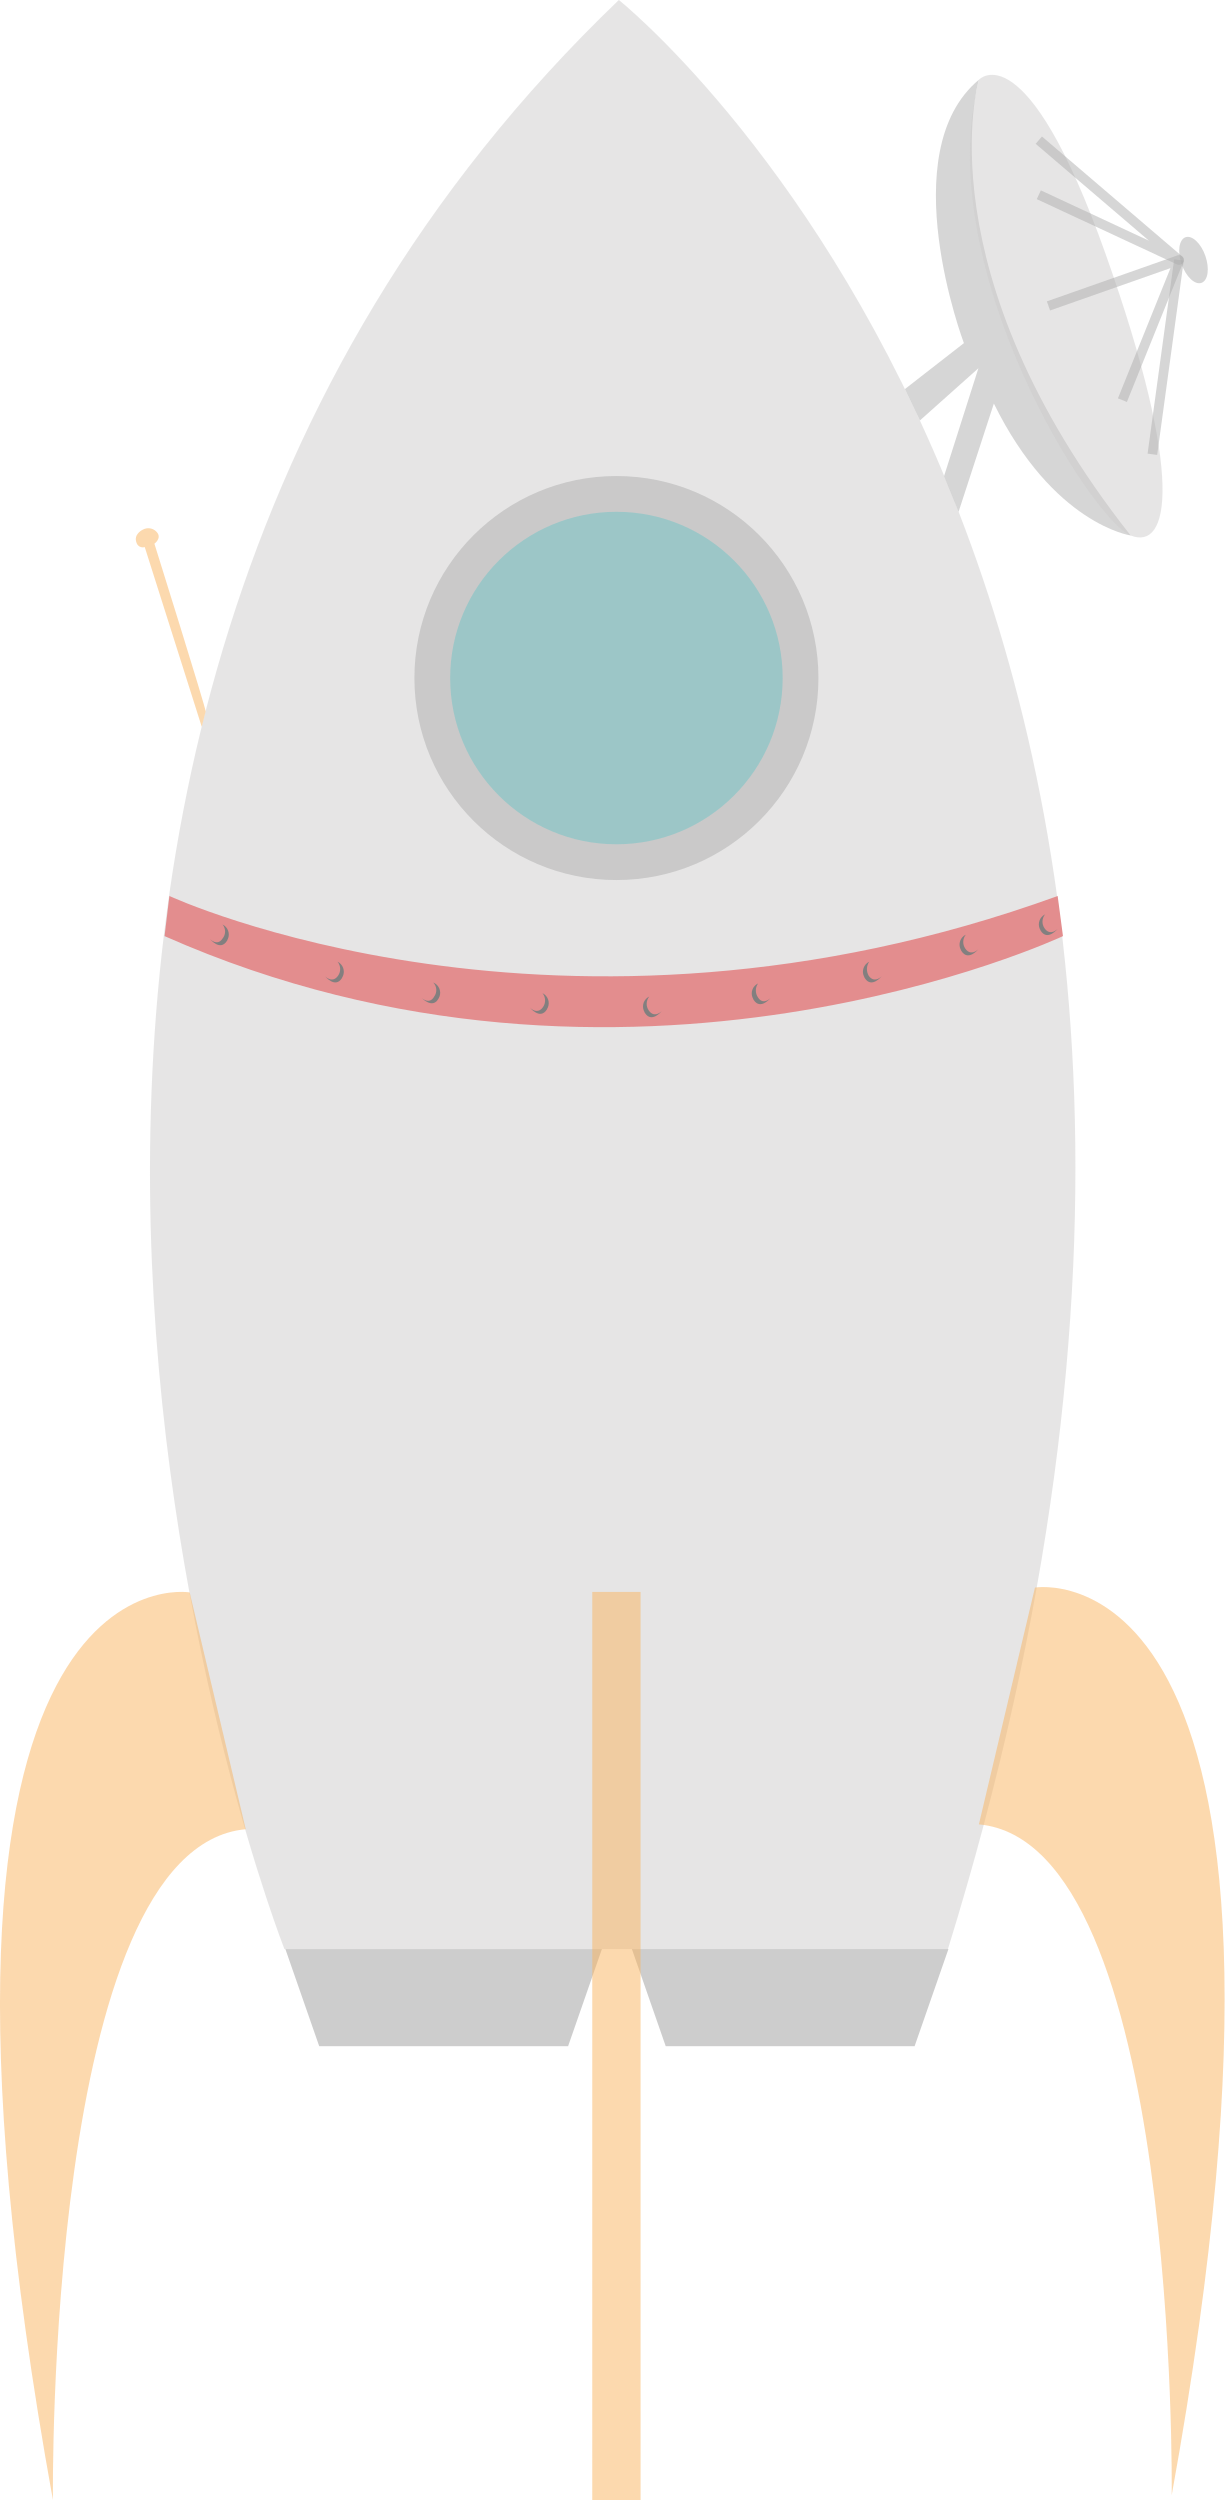
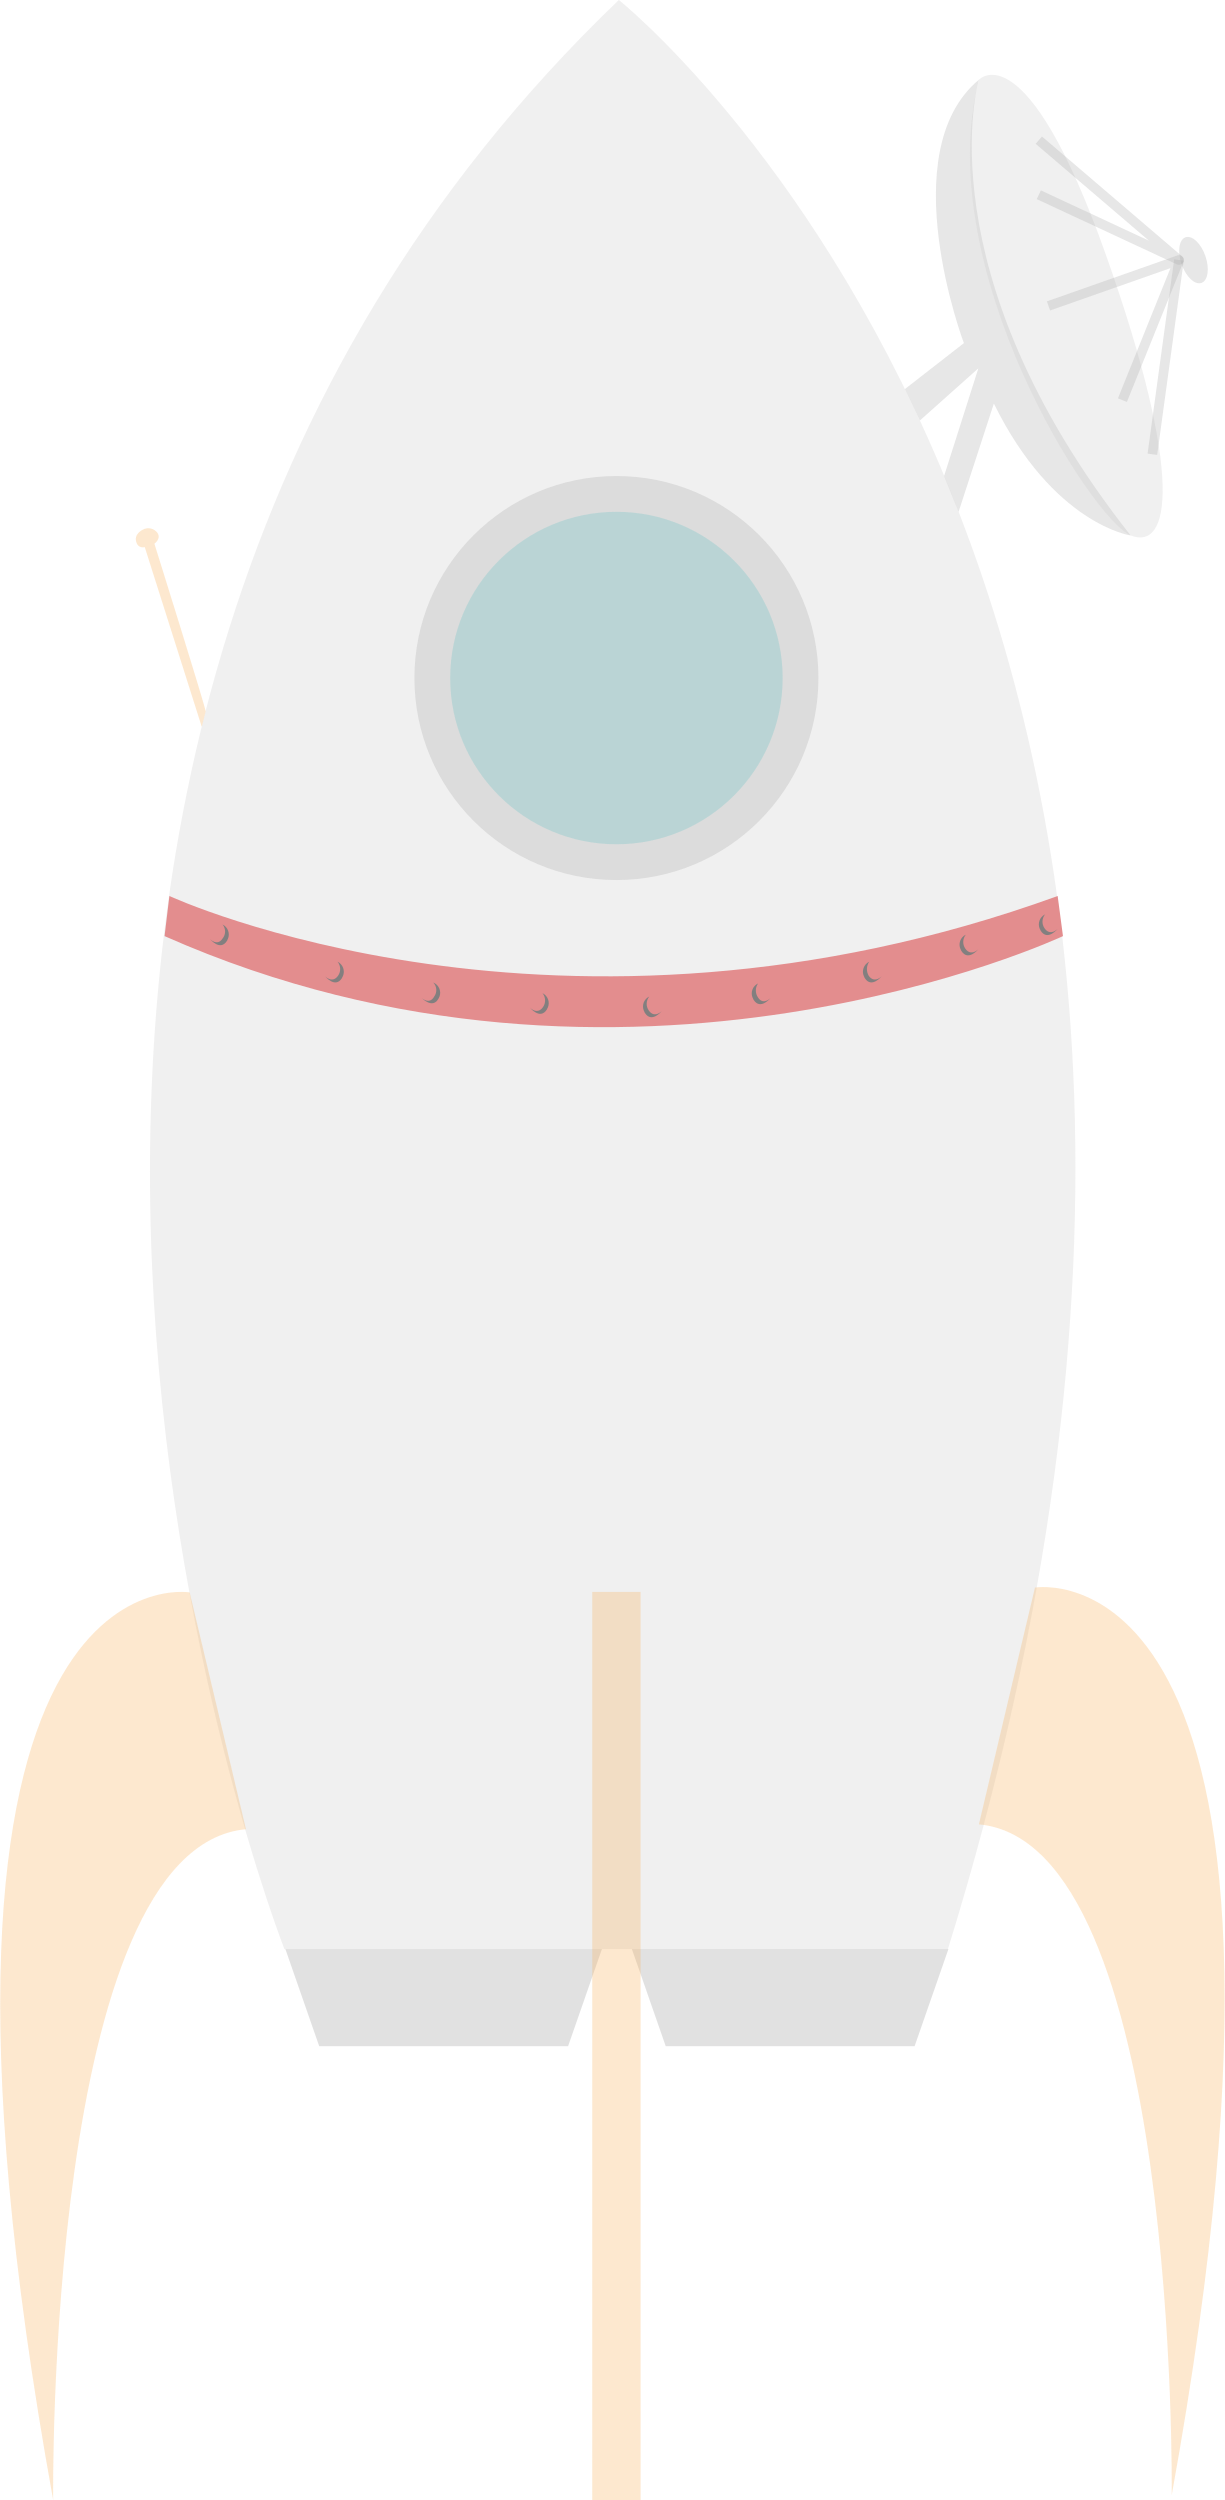
- <svg xmlns="http://www.w3.org/2000/svg" id="Calque_1" data-name="Calque 1" viewBox="0 0 253.4 517.3">
+ <svg xmlns="http://www.w3.org/2000/svg" viewBox="0 0 253.4 517.3">
  <defs>
-     <style>.cls-1{fill:#9b9b9b;}.cls-1,.cls-2,.cls-3,.cls-6,.cls-7,.cls-8{opacity:0.5;}.cls-2{fill:#cdcccc;}.cls-3{fill:#f9b35d;}.cls-4{fill:#e38d8e;}.cls-5{fill:#827f7f;}.cls-6{fill:#adadad;}.cls-7{fill:#6dc4c6;}.cls-8{fill:none;stroke:#adadad;stroke-linejoin:round;stroke-width:2px;}</style>
+     <style>.cls-1{fill:#9b9b9b;}.cls-1,.cls-2,.cls-3,.cls-6,.cls-7,.cls-8{opacity:0.3;}.cls-2{fill:#cdcccc;}.cls-3{fill:#f9b35d;}.cls-4{fill:#e38d8e;}.cls-5{fill:#827f7f;}.cls-6{fill:#adadad;}.cls-7{fill:#6dc4c6;}.cls-8{fill:none;stroke:#adadad;stroke-linejoin:round;stroke-width:2px;}</style>
  </defs>
-   <polygon class="cls-1" points="59.05 403.3 66.05 423.4 117.55 423.4 124.55 403.3 59.05 403.3" />
-   <path class="cls-2" d="M58.9,403.3S-37.3,158.6,128.1,0c0,0,154.8,123.3,68.1,403.3Z" transform="translate(-0.05)" />
-   <polygon class="cls-1" points="130.75 403.3 137.75 423.4 189.25 423.4 196.25 403.3 130.75 403.3" />
-   <path class="cls-3" d="M39.3,329.5S-25,318.6,11,517.3c0,0-1.6-135,39.9-138.8" transform="translate(-0.05)" />
-   <path class="cls-3" d="M214.2,328.5s64.3-10.9,28.3,187.8c0,0,1.6-135-39.9-138.8" transform="translate(-0.05)" />
-   <rect class="cls-3" x="122.55" y="329.4" width="10" height="187.9" />
-   <path class="cls-4" d="M35.1,185.4s80.7,37.4,183.8,0l1.1,8.3s-90.2,42.4-185.9,0Z" transform="translate(-0.05)" />
-   <path class="cls-5" d="M46.1,191.3a2.31,2.31,0,0,1,1.1,3c-.1.1-.1.3-.2.4-1.4,2.2-3.5-.4-3.5-.4s1.5,1.6,2.6-.1A2.26,2.26,0,0,0,46.1,191.3Z" transform="translate(-0.05)" />
-   <path class="cls-5" d="M179.9,199a2.31,2.31,0,0,0-1.1,3c.1.1.1.3.2.4,1.4,2.2,3.5-.4,3.5-.4s-1.5,1.6-2.7-.1A2.75,2.75,0,0,1,179.9,199Z" transform="translate(-0.05)" />
-   <path class="cls-5" d="M156.9,203.5a2.28,2.28,0,0,0-1.1,3c.1.1.1.3.2.4,1.4,2.2,3.5-.4,3.5-.4s-1.5,1.6-2.6-.1A2.56,2.56,0,0,1,156.9,203.5Z" transform="translate(-0.05)" />
-   <path class="cls-5" d="M112.3,205.5a2.31,2.31,0,0,1,1.1,3c-.1.1-.1.2-.2.4-1.4,2.2-3.5-.4-3.5-.4s1.5,1.6,2.7-.1A2.4,2.4,0,0,0,112.3,205.5Z" transform="translate(-0.05)" />
-   <path class="cls-5" d="M89.7,203.3a2.3,2.3,0,0,1,1.3,2.9c-.1.1-.1.3-.2.4-1.2,2.3-3.5-.1-3.5-.1s1.6,1.5,2.6-.3A2.27,2.27,0,0,0,89.7,203.3Z" transform="translate(-0.05)" />
-   <path class="cls-5" d="M69.9,199a2.31,2.31,0,0,1,1.1,3c-.1.1-.1.2-.2.4-1.4,2.2-3.5-.4-3.5-.4s1.5,1.6,2.7-.1A2.4,2.4,0,0,0,69.9,199Z" transform="translate(-0.05)" />
-   <path class="cls-5" d="M134.4,206.2a2.28,2.28,0,0,0-1.1,3c.1.1.1.3.2.4,1.4,2.2,3.5-.4,3.5-.4s-1.5,1.6-2.7-.1A2.4,2.4,0,0,1,134.4,206.2Z" transform="translate(-0.05)" />
-   <path class="cls-5" d="M199.9,193.4a2.28,2.28,0,0,0-1.1,3c.1.1.1.3.2.4,1.4,2.2,3.5-.4,3.5-.4s-1.5,1.6-2.7-.1A2.41,2.41,0,0,1,199.9,193.4Z" transform="translate(-0.05)" />
-   <path class="cls-5" d="M216.3,189.2a2.31,2.31,0,0,0-1.1,3c.1.1.1.2.2.4,1.4,2.2,3.5-.4,3.5-.4s-1.5,1.6-2.7-.1A2.4,2.4,0,0,1,216.3,189.2Z" transform="translate(-0.05)" />
-   <circle class="cls-6" cx="127.55" cy="140.3" r="41.8" />
-   <circle class="cls-7" cx="127.55" cy="140.3" r="34.4" />
-   <path class="cls-3" d="M42.6,147.2c.1-.5-10.6-34.7-10.6-34.7s1.7-1.2.4-2.5a2.32,2.32,0,0,0-2.8-.4s-2,.9-1.3,2.7a1.35,1.35,0,0,0,1.7.9l11.8,37.2" transform="translate(-0.05)" />
-   <path class="cls-6" d="M187.3,80.5,199.5,71s-14.9-39.5,3.1-54.5c0,0-11.8,39.5,31.4,94.3,0,0-16-2.3-28.3-27.3l-7.3,22.4-3-7.4,7.1-22.3L190.4,87Z" transform="translate(-0.05)" />
-   <path class="cls-2" d="M202.6,16.5s9.7-10.5,26.2,36S242,114,234,110.8,192.6,55.5,202.6,16.5Z" transform="translate(-0.05)" />
-   <polyline class="cls-8" points="214.95 29 243.95 53.8 214.95 40.3" />
-   <polyline class="cls-8" points="216.95 63.3 243.95 53.8 232.25 82.8" />
-   <line class="cls-8" x1="243.95" y1="53.8" x2="238.45" y2="94" />
-   <ellipse class="cls-6" cx="247.01" cy="53.79" rx="2.6" ry="5" transform="translate(-3.98 84.42) rotate(-19.24)" />
+   <g id="Calque_2" data-name="Calque 2">
+     <g id="Calque_1-2" data-name="Calque 1">
+       <polygon class="cls-1" points="59.05 403.3 66.05 423.4 117.55 423.4 124.55 403.3 59.05 403.3" />
+       <path class="cls-2" d="M58.85,403.3S-37.35,158.6,128.05,0c0,0,154.8,123.3,68.1,403.3Z" />
+       <polygon class="cls-1" points="130.75 403.3 137.75 423.4 189.25 423.4 196.25 403.3 130.75 403.3" />
+       <path class="cls-3" d="M39.25,329.5S-25,318.6,11,517.3c0,0-1.6-135,39.9-138.8" />
+       <path class="cls-3" d="M214.15,328.5s64.3-10.9,28.3,187.8c0,0,1.6-135-39.9-138.8" />
+       <rect class="cls-3" x="122.55" y="329.4" width="10" height="187.9" />
+       <path class="cls-4" d="M35.05,185.4s80.7,37.4,183.8,0l1.1,8.3s-90.2,42.4-185.9,0Z" />
+       <path class="cls-5" d="M46.05,191.3a2.31,2.31,0,0,1,1.1,3c-.1.1-.1.3-.2.4-1.4,2.2-3.5-.4-3.5-.4s1.5,1.6,2.6-.1A2.26,2.26,0,0,0,46.05,191.3Z" />
+       <path class="cls-5" d="M179.85,199a2.31,2.31,0,0,0-1.1,3c.1.1.1.3.2.4,1.4,2.2,3.5-.4,3.5-.4s-1.5,1.6-2.7-.1A2.75,2.75,0,0,1,179.85,199Z" />
+       <path class="cls-5" d="M156.85,203.5a2.28,2.28,0,0,0-1.1,3c.1.1.1.3.2.4,1.4,2.2,3.5-.4,3.5-.4s-1.5,1.6-2.6-.1A2.56,2.56,0,0,1,156.85,203.5Z" />
+       <path class="cls-5" d="M112.25,205.5a2.31,2.31,0,0,1,1.1,3c-.1.1-.1.2-.2.4-1.4,2.2-3.5-.4-3.5-.4s1.5,1.6,2.7-.1A2.4,2.4,0,0,0,112.25,205.5Z" />
+       <path class="cls-5" d="M89.65,203.3a2.3,2.3,0,0,1,1.3,2.9c-.1.1-.1.3-.2.4-1.2,2.3-3.5-.1-3.5-.1s1.6,1.5,2.6-.3A2.27,2.27,0,0,0,89.65,203.3Z" />
+       <path class="cls-5" d="M69.85,199a2.31,2.31,0,0,1,1.1,3c-.1.1-.1.2-.2.4-1.4,2.2-3.5-.4-3.5-.4s1.5,1.6,2.7-.1A2.4,2.4,0,0,0,69.85,199Z" />
+       <path class="cls-5" d="M134.35,206.2a2.28,2.28,0,0,0-1.1,3c.1.1.1.3.2.4,1.4,2.2,3.5-.4,3.5-.4s-1.5,1.6-2.7-.1A2.4,2.4,0,0,1,134.35,206.2Z" />
+       <path class="cls-5" d="M199.85,193.4a2.28,2.28,0,0,0-1.1,3c.1.1.1.3.2.4,1.4,2.2,3.5-.4,3.5-.4s-1.5,1.6-2.7-.1A2.41,2.41,0,0,1,199.85,193.4Z" />
+       <path class="cls-5" d="M216.25,189.2a2.31,2.31,0,0,0-1.1,3c.1.1.1.2.2.4,1.4,2.2,3.5-.4,3.5-.4s-1.5,1.6-2.7-.1A2.4,2.4,0,0,1,216.25,189.2Z" />
+       <circle class="cls-6" cx="127.55" cy="140.3" r="41.8" />
+       <circle class="cls-7" cx="127.55" cy="140.3" r="34.4" />
+       <path class="cls-3" d="M42.55,147.2c.1-.5-10.6-34.7-10.6-34.7s1.7-1.2.4-2.5a2.32,2.32,0,0,0-2.8-.4s-2,.9-1.3,2.7a1.35,1.35,0,0,0,1.7.9l11.8,37.2" />
+       <path class="cls-6" d="M187.25,80.5l12.2-9.5s-14.9-39.5,3.1-54.5c0,0-11.8,39.5,31.4,94.3,0,0-16-2.3-28.3-27.3l-7.3,22.4-3-7.4,7.1-22.3L190.35,87Z" />
+       <path class="cls-2" d="M202.55,16.5s9.7-10.5,26.2,36S242,114,234,110.8,192.55,55.5,202.55,16.5Z" />
+       <polyline class="cls-8" points="214.95 29 243.95 53.8 214.95 40.3" />
+       <polyline class="cls-8" points="216.95 63.3 243.95 53.8 232.25 82.8" />
+       <line class="cls-8" x1="243.95" y1="53.8" x2="238.45" y2="94" />
+       <ellipse class="cls-6" cx="246.95" cy="53.8" rx="2.6" ry="5" transform="translate(-3.93 84.4) rotate(-19.24)" />
+     </g>
+   </g>
</svg>
